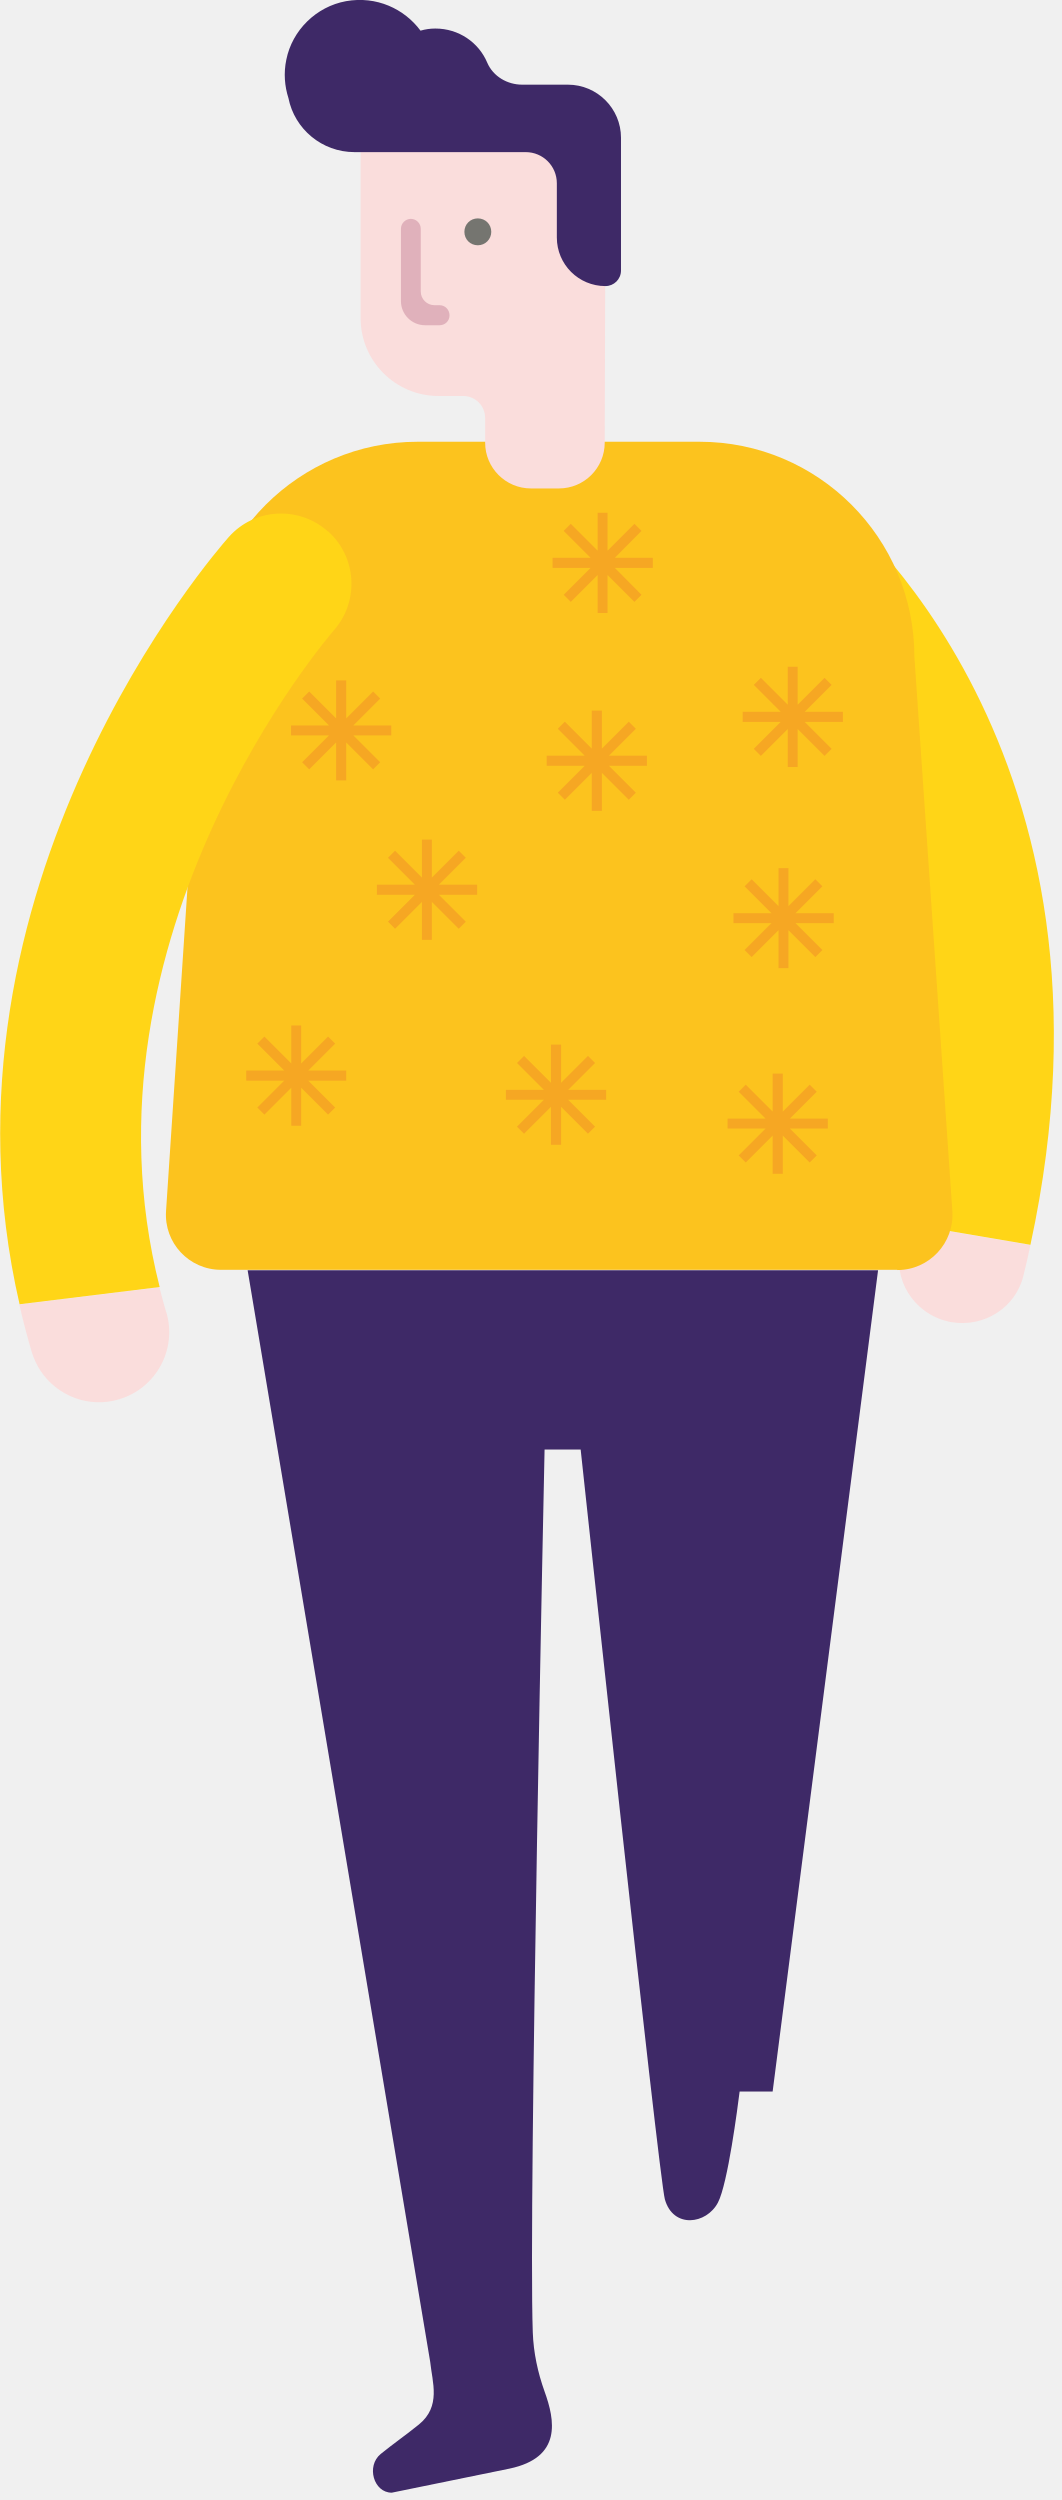
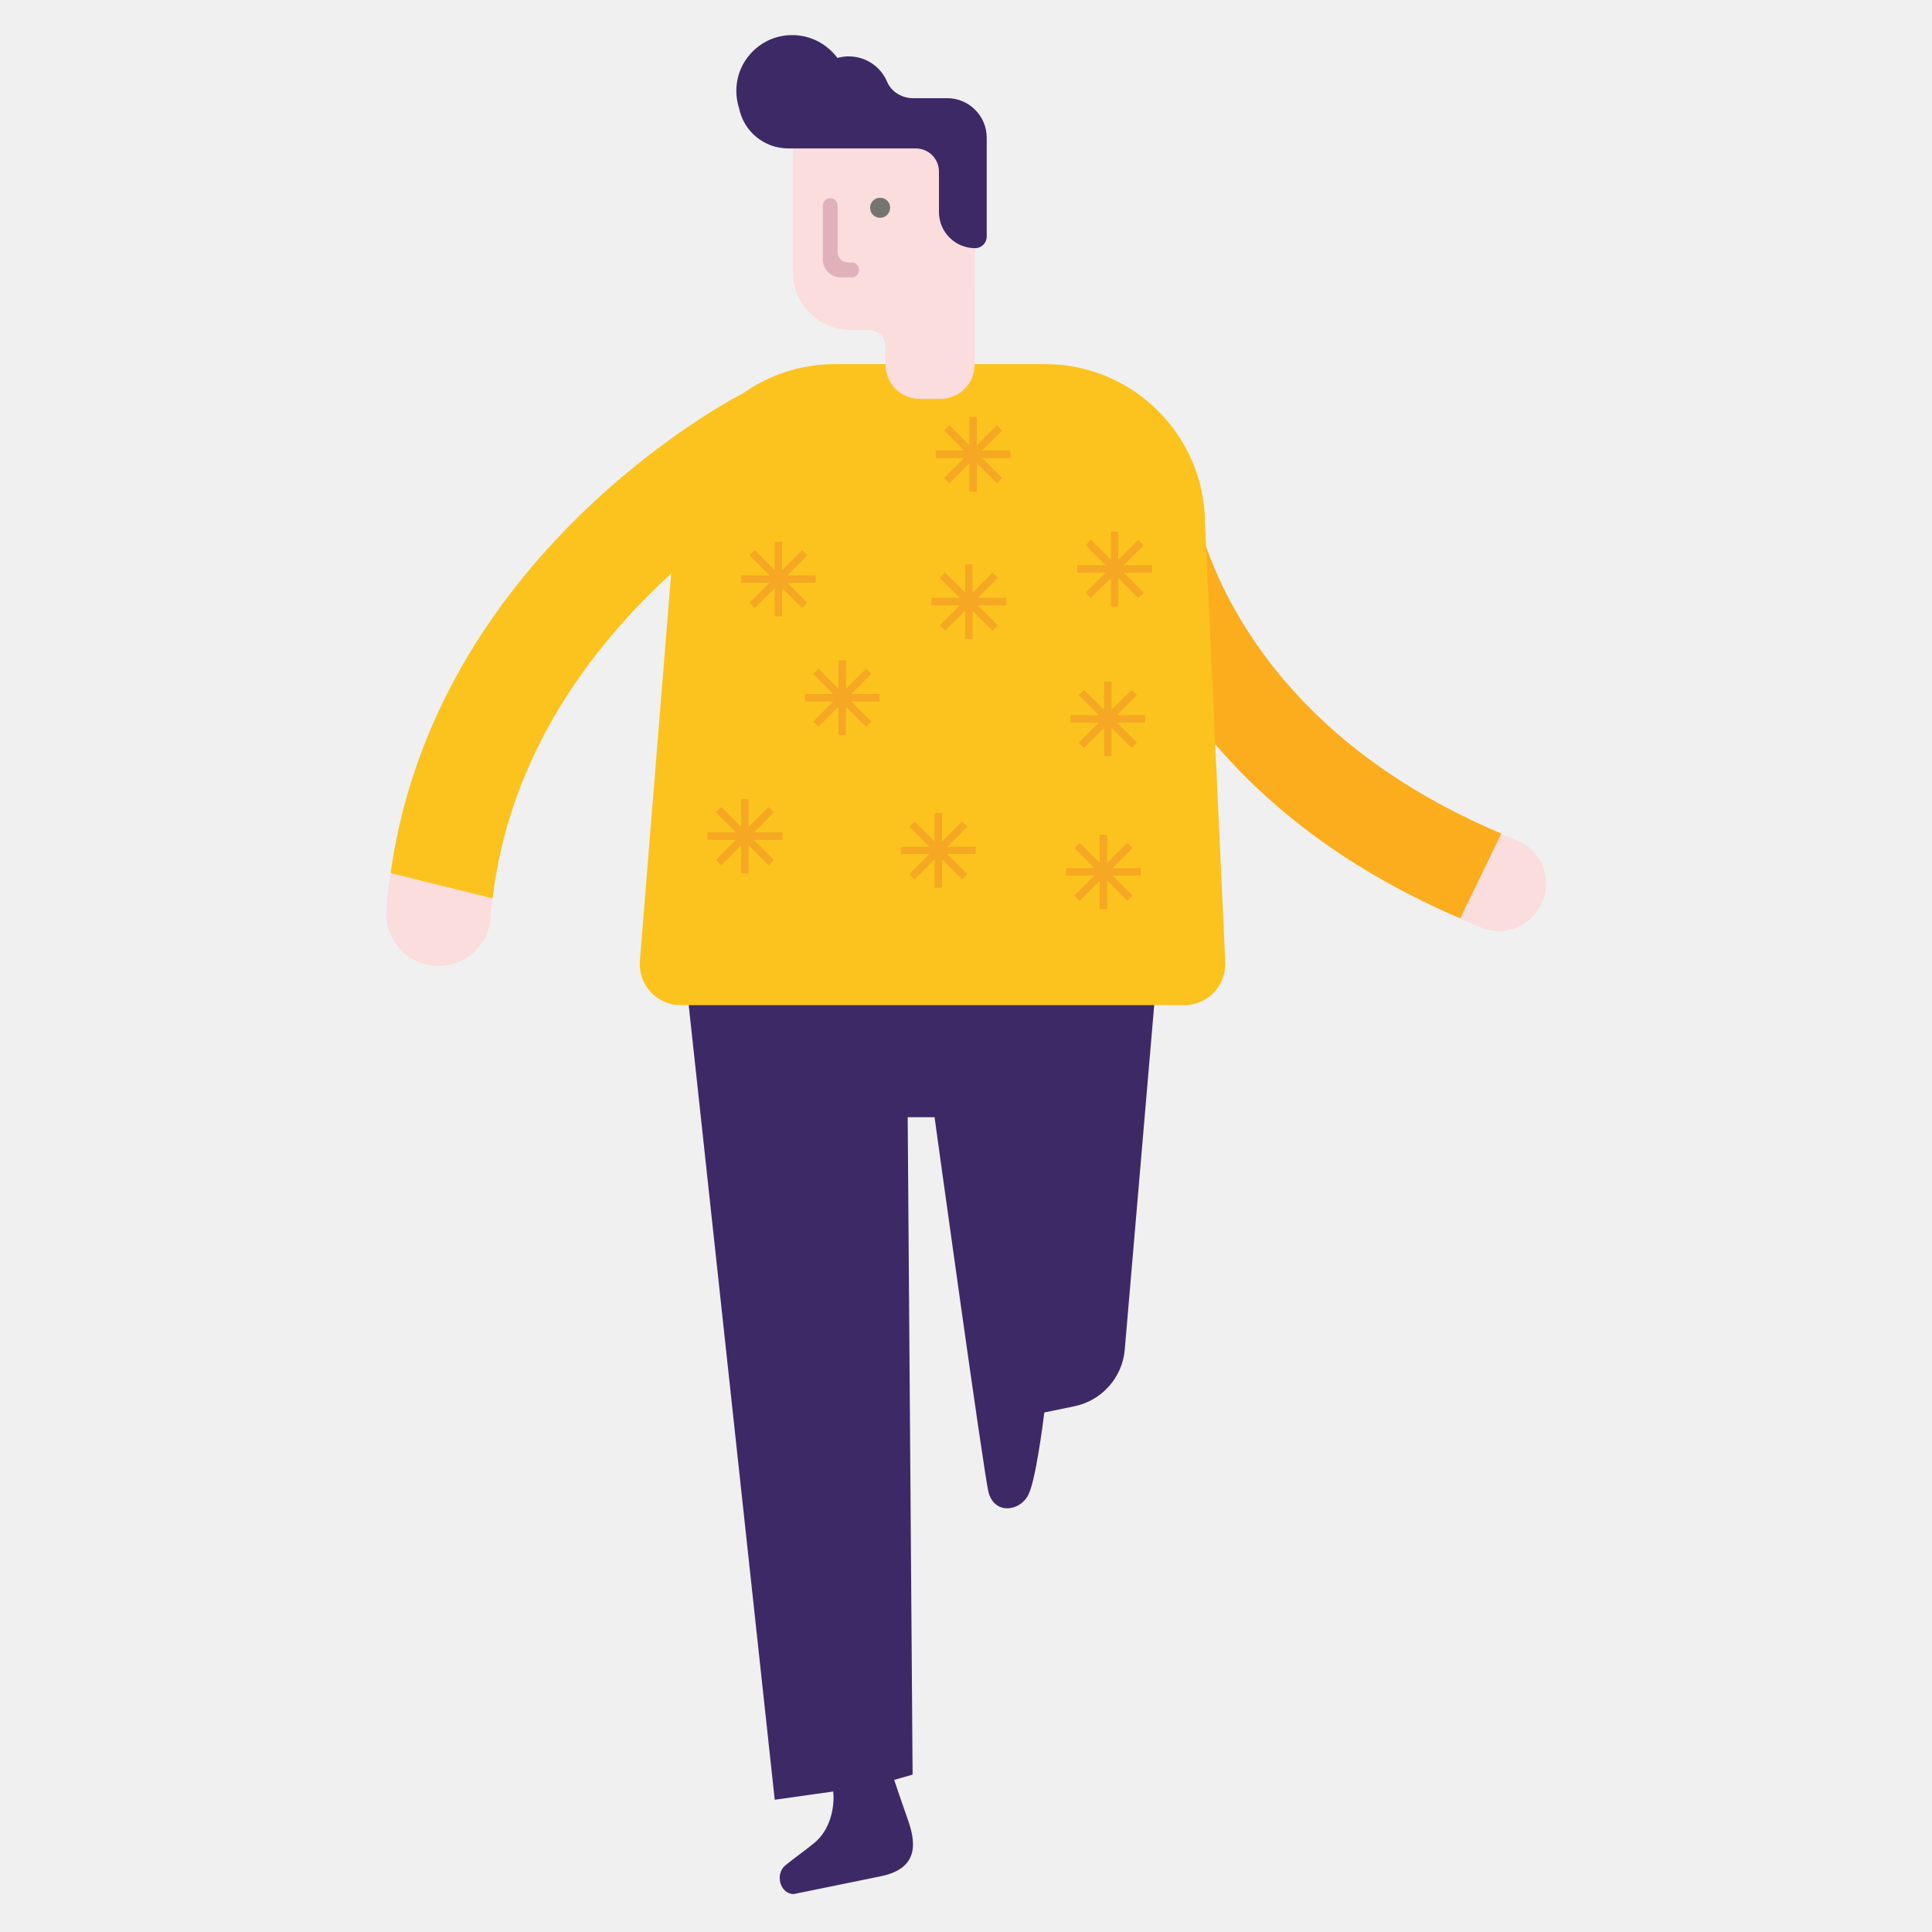
- <svg xmlns="http://www.w3.org/2000/svg" width="45" height="106" viewBox="0 0 45 106" fill="none">
-   <g clip-path="url(#clip0_134_852)">
-     <path d="M38.19 52.83C37.84 54.24 38.73 55.67 40.16 56.02C40.22 56.04 40.29 56.05 40.35 56.06C41.72 56.29 43.06 55.45 43.39 54.1C43.5 53.66 43.6 53.22 43.69 52.79L38.4 51.89C38.33 52.21 38.27 52.52 38.19 52.84V52.83Z" fill="#FADDDC" />
-     <path d="M35.18 21.2C34.03 20.29 32.36 20.47 31.43 21.59C30.51 22.71 30.69 24.37 31.83 25.29C32.27 25.64 42.36 34.06 38.4 51.88L43.69 52.78C48.24 31.8 35.72 21.63 35.17 21.2H35.18Z" fill="#FFD517" />
-     <path d="M37.23 53.86H10.5L18.24 100.14C18.33 101.01 18.71 102.03 17.76 102.8C17.23 103.23 16.67 103.62 16.14 104.05C15.52 104.56 15.84 105.69 16.61 105.69L21.6 104.67C23.84 104.2 23.53 102.62 23.09 101.4C22.8 100.59 22.62 99.75 22.59 98.89C22.4 93.51 23.09 61.46 23.09 61.46H24.62C24.62 61.46 27.94 92.37 28.19 93.25C28.54 94.5 29.95 94.32 30.44 93.39C30.86 92.59 31.28 89.32 31.36 88.68H32.76L37.23 53.86Z" fill="#3E2967" />
-     <path d="M38.04 53.84H9.37C8.02 53.84 6.95 52.7 7.04 51.35L8.6 27.84C8.6 22.81 12.68 18.73 17.71 18.73H29.66C34.69 18.73 38.77 22.81 38.77 27.84L40.38 51.35C40.47 52.7 39.4 53.85 38.05 53.85L38.04 53.84Z" fill="#FCC31E" />
-     <path d="M7.05 55.63C7.52 57.2 6.63 58.86 5.05 59.33C3.76 59.72 2.41 59.18 1.71 58.11C1.56 57.88 1.44 57.62 1.35 57.34C1.15 56.66 0.97 55.98 0.82 55.31L6.76 54.58C6.85 54.93 6.94 55.29 7.05 55.64V55.63Z" fill="#FADDDC" />
-     <path d="M13.9 22.52C15.13 23.61 15.24 25.49 14.16 26.72C14.05 26.85 2.98 39.62 6.77 54.57L0.83 55.3C-3.25 37.6 9.15 23.39 9.7 22.77C10.79 21.54 12.66 21.44 13.89 22.52H13.9Z" fill="#FFD517" />
-     <path d="M35.74 30.18H34.12L35.26 29.04L34.96 28.74L33.82 29.88V28.27H33.4V29.88L32.26 28.74L31.96 29.04L33.1 30.18H31.49V30.61H33.1L31.96 31.75L32.26 32.05L33.4 30.91V32.52H33.82V30.91L34.96 32.05L35.26 31.75L34.12 30.61H35.74V30.18Z" fill="#F6A723" />
-     <path d="M27.68 23.65H26.07L27.2 22.51L26.9 22.21L25.76 23.35V21.74H25.34V23.35L24.2 22.21L23.9 22.51L25.04 23.65H23.43V24.08H25.04L23.9 25.22L24.2 25.52L25.34 24.38V25.99H25.76V24.38L26.9 25.52L27.2 25.22L26.07 24.08H27.68V23.65Z" fill="#F6A723" />
-     <path d="M27.43 32.04H25.82L26.96 30.9L26.66 30.6L25.52 31.74V30.13H25.09V31.74L23.95 30.6L23.65 30.9L24.79 32.04H23.18V32.47H24.79L23.65 33.61L23.95 33.91L25.09 32.77V34.38H25.52V32.77L26.66 33.91L26.96 33.61L25.82 32.47H27.43V32.04Z" fill="#F6A723" />
-     <path d="M16.59 30.76H14.98L16.12 29.62L15.82 29.32L14.68 30.46V28.85H14.25V30.46L13.11 29.32L12.81 29.62L13.95 30.76H12.34V31.18H13.95L12.81 32.32L13.11 32.62L14.25 31.48V33.09H14.68V31.48L15.82 32.62L16.12 32.32L14.98 31.18H16.59V30.76Z" fill="#F6A723" />
-     <path d="M35.35 38.72H33.73L34.87 37.58L34.57 37.28L33.43 38.42V36.81H33.01V38.42L31.87 37.28L31.57 37.58L32.71 38.72H31.1V39.14H32.71L31.57 40.28L31.87 40.58L33.01 39.44V41.05H33.43V39.44L34.57 40.58L34.87 40.28L33.73 39.14H35.35V38.72Z" fill="#F6A723" />
-     <path d="M20.23 37.51H18.61L19.75 36.37L19.45 36.07L18.31 37.21V35.6H17.89V37.21L16.75 36.07L16.45 36.37L17.59 37.51H15.98V37.94H17.59L16.45 39.08L16.75 39.38L17.89 38.24V39.85H18.31V38.24L19.45 39.38L19.75 39.08L18.61 37.94H20.23V37.51Z" fill="#F6A723" />
-     <path d="M14.68 45.39H13.07L14.21 44.25L13.91 43.95L12.77 45.09V43.48H12.35V45.09L11.21 43.95L10.91 44.25L12.05 45.39H10.44V45.82H12.05L10.91 46.96L11.21 47.26L12.35 46.12V47.73H12.77V46.12L13.91 47.26L14.21 46.96L13.07 45.82H14.68V45.39Z" fill="#F6A723" />
-     <path d="M35.1 47.43H33.49L34.63 46.29L34.33 45.99L33.19 47.13V45.52H32.76V47.13L31.62 45.99L31.32 46.29L32.46 47.43H30.85V47.85H32.46L31.32 48.99L31.62 49.29L32.76 48.15V49.77H33.19V48.15L34.33 49.29L34.63 48.99L33.49 47.85H35.1V47.43Z" fill="#F6A723" />
-     <path d="M25.7 46.21H24.09L25.23 45.07L24.93 44.77L23.79 45.91V44.29H23.36V45.91L22.22 44.77L21.92 45.07L23.06 46.21H21.45V46.63H23.06L21.92 47.77L22.22 48.07L23.36 46.93V48.54H23.79V46.93L24.93 48.07L25.23 47.77L24.09 46.63H25.7V46.21Z" fill="#F6A723" />
-     <path d="M25.68 5.38H15.29V13.49C15.29 15.31 16.77 16.79 18.59 16.79H19.64C20.15 16.79 20.57 17.2 20.57 17.72V18.77C20.57 19.84 21.44 20.71 22.51 20.71H23.7C24.77 20.71 25.64 19.84 25.64 18.77L25.68 5.37V5.38Z" fill="#FADDDC" />
-     <path d="M24.07 3.59H22.14C21.51 3.59 20.91 3.24 20.66 2.66C20.3 1.8 19.45 1.21 18.46 1.21C18.24 1.21 18.03 1.24 17.83 1.3C17.14 0.37 15.96 -0.18 14.67 0.05C13.41 0.28 12.39 1.28 12.14 2.53C12.02 3.1 12.07 3.66 12.23 4.16C12.49 5.47 13.65 6.45 15.03 6.45H22.29C23.02 6.45 23.61 7.04 23.61 7.77V10.07C23.61 11.21 24.53 12.13 25.67 12.13C26.03 12.13 26.33 11.84 26.33 11.47V5.84C26.33 4.6 25.32 3.59 24.08 3.59H24.07Z" fill="#3E2967" />
-     <path d="M18.65 13.79H18.02C17.46 13.79 17 13.33 17 12.77V9.7C17 9.47 17.19 9.28 17.42 9.28C17.65 9.28 17.84 9.47 17.84 9.7V12.36C17.84 12.68 18.1 12.94 18.42 12.94H18.64C18.87 12.94 19.06 13.13 19.06 13.37C19.06 13.61 18.87 13.79 18.64 13.79H18.65Z" fill="#E0B1BB" />
-     <path d="M20.83 9.83C20.83 10.14 20.58 10.4 20.26 10.4C19.94 10.4 19.69 10.15 19.69 9.83C19.69 9.51 19.94 9.26 20.26 9.26C20.58 9.26 20.83 9.51 20.83 9.83Z" fill="#757570" />
+ <svg xmlns="http://www.w3.org/2000/svg" width="110" height="110" viewBox="0 0 110 110" fill="none">
+   <g clip-path="url(#clip0_1206_3090)">
+     <path d="M86.38 47.85C87.73 48.39 88.38 49.93 87.83 51.31C87.81 51.37 87.78 51.43 87.75 51.49C87.14 52.74 85.68 53.34 84.39 52.83C83.97 52.66 83.55 52.49 83.14 52.31L85.48 47.48C85.78 47.61 86.07 47.73 86.38 47.86V47.85Z" fill="#FADDDC" />
+     <path d="M27.94 52.24C27.82 53.88 26.39 55.11 24.75 54.99C23.4 54.89 22.33 53.91 22.06 52.65C22 52.38 21.98 52.09 22 51.8C22.05 51.09 22.13 50.39 22.23 49.71L28.04 51.15C28 51.51 27.96 51.87 27.93 52.24H27.94Z" fill="#FADDDC" />
+     <path d="M65.81 56.01H39.08L44.11 102.47L47.44 102C47.53 102.87 47.29 104.18 46.34 104.95C45.81 105.38 45.25 105.77 44.72 106.2C44.1 106.71 44.42 107.84 45.19 107.84L50.18 106.82C52.42 106.35 52.11 104.77 51.67 103.55C51.38 102.74 50.91 101.34 50.91 101.34L51.96 101.04L51.68 63.61H53.21C53.21 63.61 56.04 84.12 56.29 84.99C56.64 86.24 58.05 86.06 58.54 85.13C58.96 84.33 59.38 81.06 59.46 80.42L61.16 80.07C62.73 79.75 63.91 78.43 64.04 76.83L65.82 56.01H65.81Z" fill="#3E2967" />
+     <path d="M62.36 27.05C62.29 25.59 63.4 24.33 64.85 24.22C66.3 24.12 67.54 25.23 67.63 26.69C67.66 27.25 68.66 40.35 85.48 47.46L83.14 52.29C63.41 43.83 62.39 27.73 62.35 27.04L62.36 27.05Z" fill="#FCAD1E" />
+     <path d="M67.43 57.23H38.76C37.41 57.23 36.34 56.09 36.43 54.74L38.44 29.84C38.44 24.81 42.52 20.73 47.55 20.73H59.5C64.53 20.73 68.61 24.81 68.61 29.84L69.76 54.73C69.85 56.08 68.78 57.23 67.43 57.23Z" fill="#FCC31E" />
+     <path d="M46.14 23.75C46.9 25.2 46.33 27 44.88 27.76C44.73 27.84 29.84 35.82 28.05 51.15L22.24 49.71C24.75 31.72 41.41 22.86 42.14 22.48C43.6 21.72 45.39 22.29 46.14 23.74V23.75Z" fill="#FCC31E" />
+     <path d="M65.59 32.18H63.98L65.11 31.04L64.81 30.74L63.67 31.88V30.27H63.25V31.88L62.11 30.74L61.81 31.04L62.95 32.18H61.34V32.61H62.95L61.81 33.75L62.11 34.05L63.25 32.91V34.52H63.67V32.91L64.81 34.05L65.11 33.75L63.98 32.61H65.59V32.18Z" fill="#F6A723" />
+     <path d="M57.53 25.65H55.92L57.06 24.51L56.76 24.21L55.62 25.35V23.74H55.19V25.35L54.05 24.21L53.75 24.51L54.89 25.65H53.28V26.08H54.89L53.75 27.22L54.05 27.52L55.19 26.38V27.99H55.62V26.38L56.76 27.52L57.06 27.22L55.92 26.08H57.53V25.65Z" fill="#F6A723" />
+     <path d="M57.28 34.04H55.67L56.81 32.9L56.51 32.6L55.37 33.74V32.13H54.95V33.74L53.81 32.6L53.51 32.9L54.65 34.04H53.03V34.47H54.65L53.51 35.61L53.81 35.91L54.95 34.77V36.38H55.37V34.77L56.51 35.91L56.81 35.61L55.67 34.47H57.28V34.04Z" fill="#F6A723" />
+     <path d="M46.44 32.76H44.83L45.97 31.62L45.67 31.32L44.53 32.46V30.85H44.11V32.46L42.97 31.32L42.67 31.62L43.81 32.76H42.19V33.18H43.81L42.67 34.32L42.97 34.62L44.11 33.48V35.09H44.53V33.48L45.67 34.62L45.97 34.32L44.83 33.18H46.44V32.76Z" fill="#F6A723" />
+     <path d="M65.2 40.72H63.59L64.73 39.58L64.43 39.28L63.29 40.42V38.81H62.86V40.42L61.72 39.28L61.42 39.58L62.56 40.72H60.95V41.14H62.56L61.42 42.28L61.72 42.58L62.86 41.44V43.05H63.29V41.44L64.43 42.58L64.73 42.28L63.59 41.14H65.2V40.72Z" fill="#F6A723" />
+     <path d="M50.08 39.51H48.47L49.61 38.37L49.31 38.07L48.17 39.21V37.6H47.74V39.21L46.6 38.07L46.3 38.37L47.44 39.51H45.83V39.94H47.44L46.3 41.08L46.6 41.38L47.74 40.24V41.85H48.17V40.24L49.31 41.38L49.61 41.08L48.47 39.94H50.08V39.51Z" fill="#F6A723" />
+     <path d="M44.54 47.39H42.92L44.06 46.25L43.76 45.95L42.62 47.09V45.48H42.2V47.09L41.06 45.95L40.76 46.25L41.9 47.39H40.29V47.82H41.9L40.76 48.96L41.06 49.26L42.2 48.12V49.73H42.62V48.12L43.76 49.26L44.06 48.96L42.92 47.82H44.54V47.39Z" fill="#F6A723" />
+     <path d="M64.95 49.43H63.34L64.48 48.29L64.18 47.99L63.04 49.13V47.52H62.61V49.13L61.47 47.99L61.17 48.29L62.31 49.43H60.7V49.85H62.31L61.17 50.99L61.47 51.29L62.61 50.15V51.77H63.04V50.15L64.18 51.29L64.48 50.99L63.34 49.85H64.95V49.43Z" fill="#F6A723" />
+     <path d="M55.55 48.21H53.94L55.08 47.07L54.78 46.77L53.64 47.91V46.29H53.21V47.91L52.07 46.77L51.77 47.07L52.91 48.21H51.3V48.63H52.91L51.77 49.77L52.07 50.07L53.21 48.93V50.54H53.64V48.93L54.78 50.07L55.08 49.77L53.94 48.63H55.55V48.21Z" fill="#F6A723" />
+     <path d="M55.53 7.38H45.14V15.49C45.14 17.31 46.62 18.79 48.44 18.79H49.49C50 18.79 50.42 19.2 50.42 19.72V20.77C50.42 21.84 51.29 22.71 52.36 22.71H53.55C54.62 22.71 55.49 21.84 55.49 20.77L55.53 7.37V7.38Z" fill="#FADDDC" />
+     <path d="M53.92 5.59H51.99C51.36 5.59 50.76 5.24 50.51 4.66C50.15 3.8 49.3 3.21 48.31 3.21C48.09 3.21 47.88 3.24 47.68 3.3C46.99 2.37 45.81 1.82 44.52 2.05C43.26 2.28 42.24 3.28 41.99 4.53C41.87 5.1 41.92 5.66 42.08 6.16C42.34 7.47 43.5 8.45 44.88 8.45H52.14C52.87 8.45 53.46 9.04 53.46 9.77V12.07C53.46 13.21 54.38 14.13 55.52 14.13C55.88 14.13 56.18 13.84 56.18 13.47V7.84C56.18 6.6 55.17 5.59 53.93 5.59H53.92Z" fill="#3E2967" />
+     <path d="M48.5 15.79H47.87C47.31 15.79 46.85 15.33 46.85 14.77V11.7C46.85 11.47 47.04 11.28 47.27 11.28C47.5 11.28 47.69 11.47 47.69 11.7V14.36C47.69 14.68 47.95 14.94 48.27 14.94H48.49C48.72 14.94 48.91 15.13 48.91 15.37C48.91 15.61 48.72 15.79 48.49 15.79H48.5Z" fill="#E0B1BB" />
+     <path d="M50.68 11.83C50.68 12.14 50.43 12.4 50.11 12.4C49.79 12.4 49.54 12.15 49.54 11.83C49.54 11.51 49.79 11.26 50.11 11.26C50.43 11.26 50.68 11.51 50.68 11.83Z" fill="#757570" />
  </g>
  <defs>
-     <clipPath id="clip0_134_852">
-       <rect width="44.69" height="105.69" fill="white" />
+     <clipPath id="clip0_1206_3090">
+       <rect width="66.03" height="105.85" fill="white" transform="translate(22 2)" />
    </clipPath>
  </defs>
</svg>
